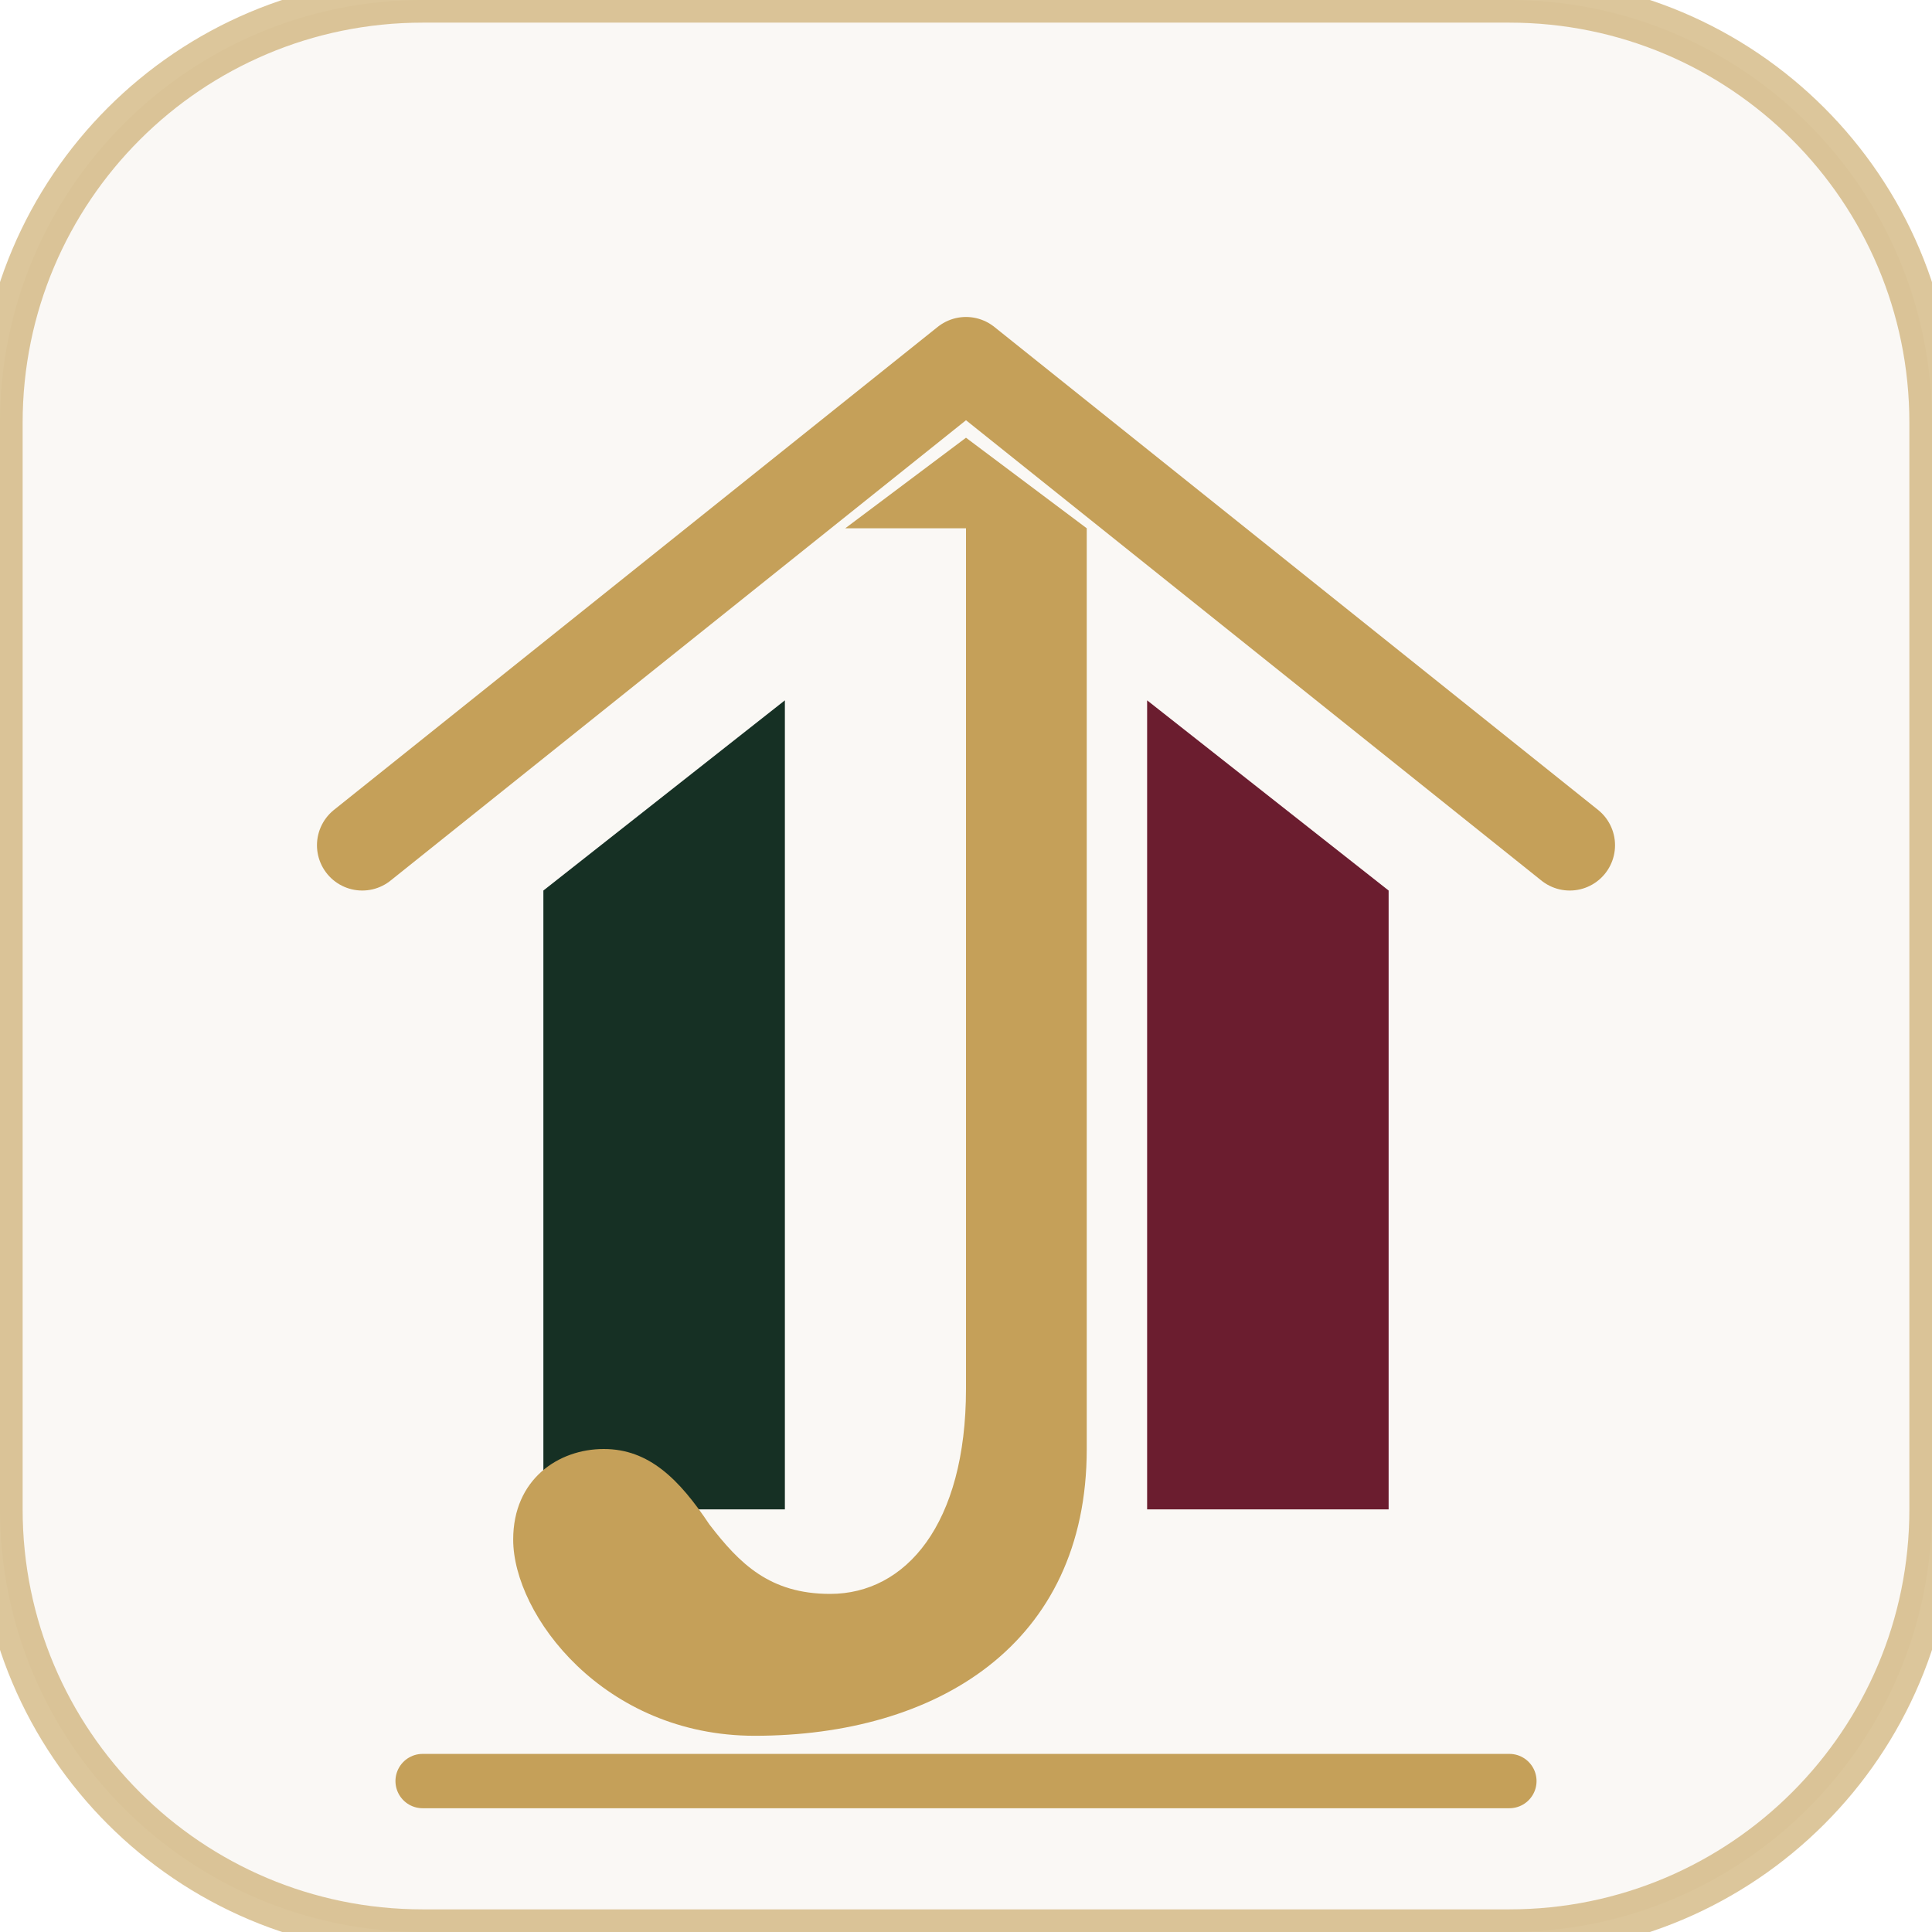
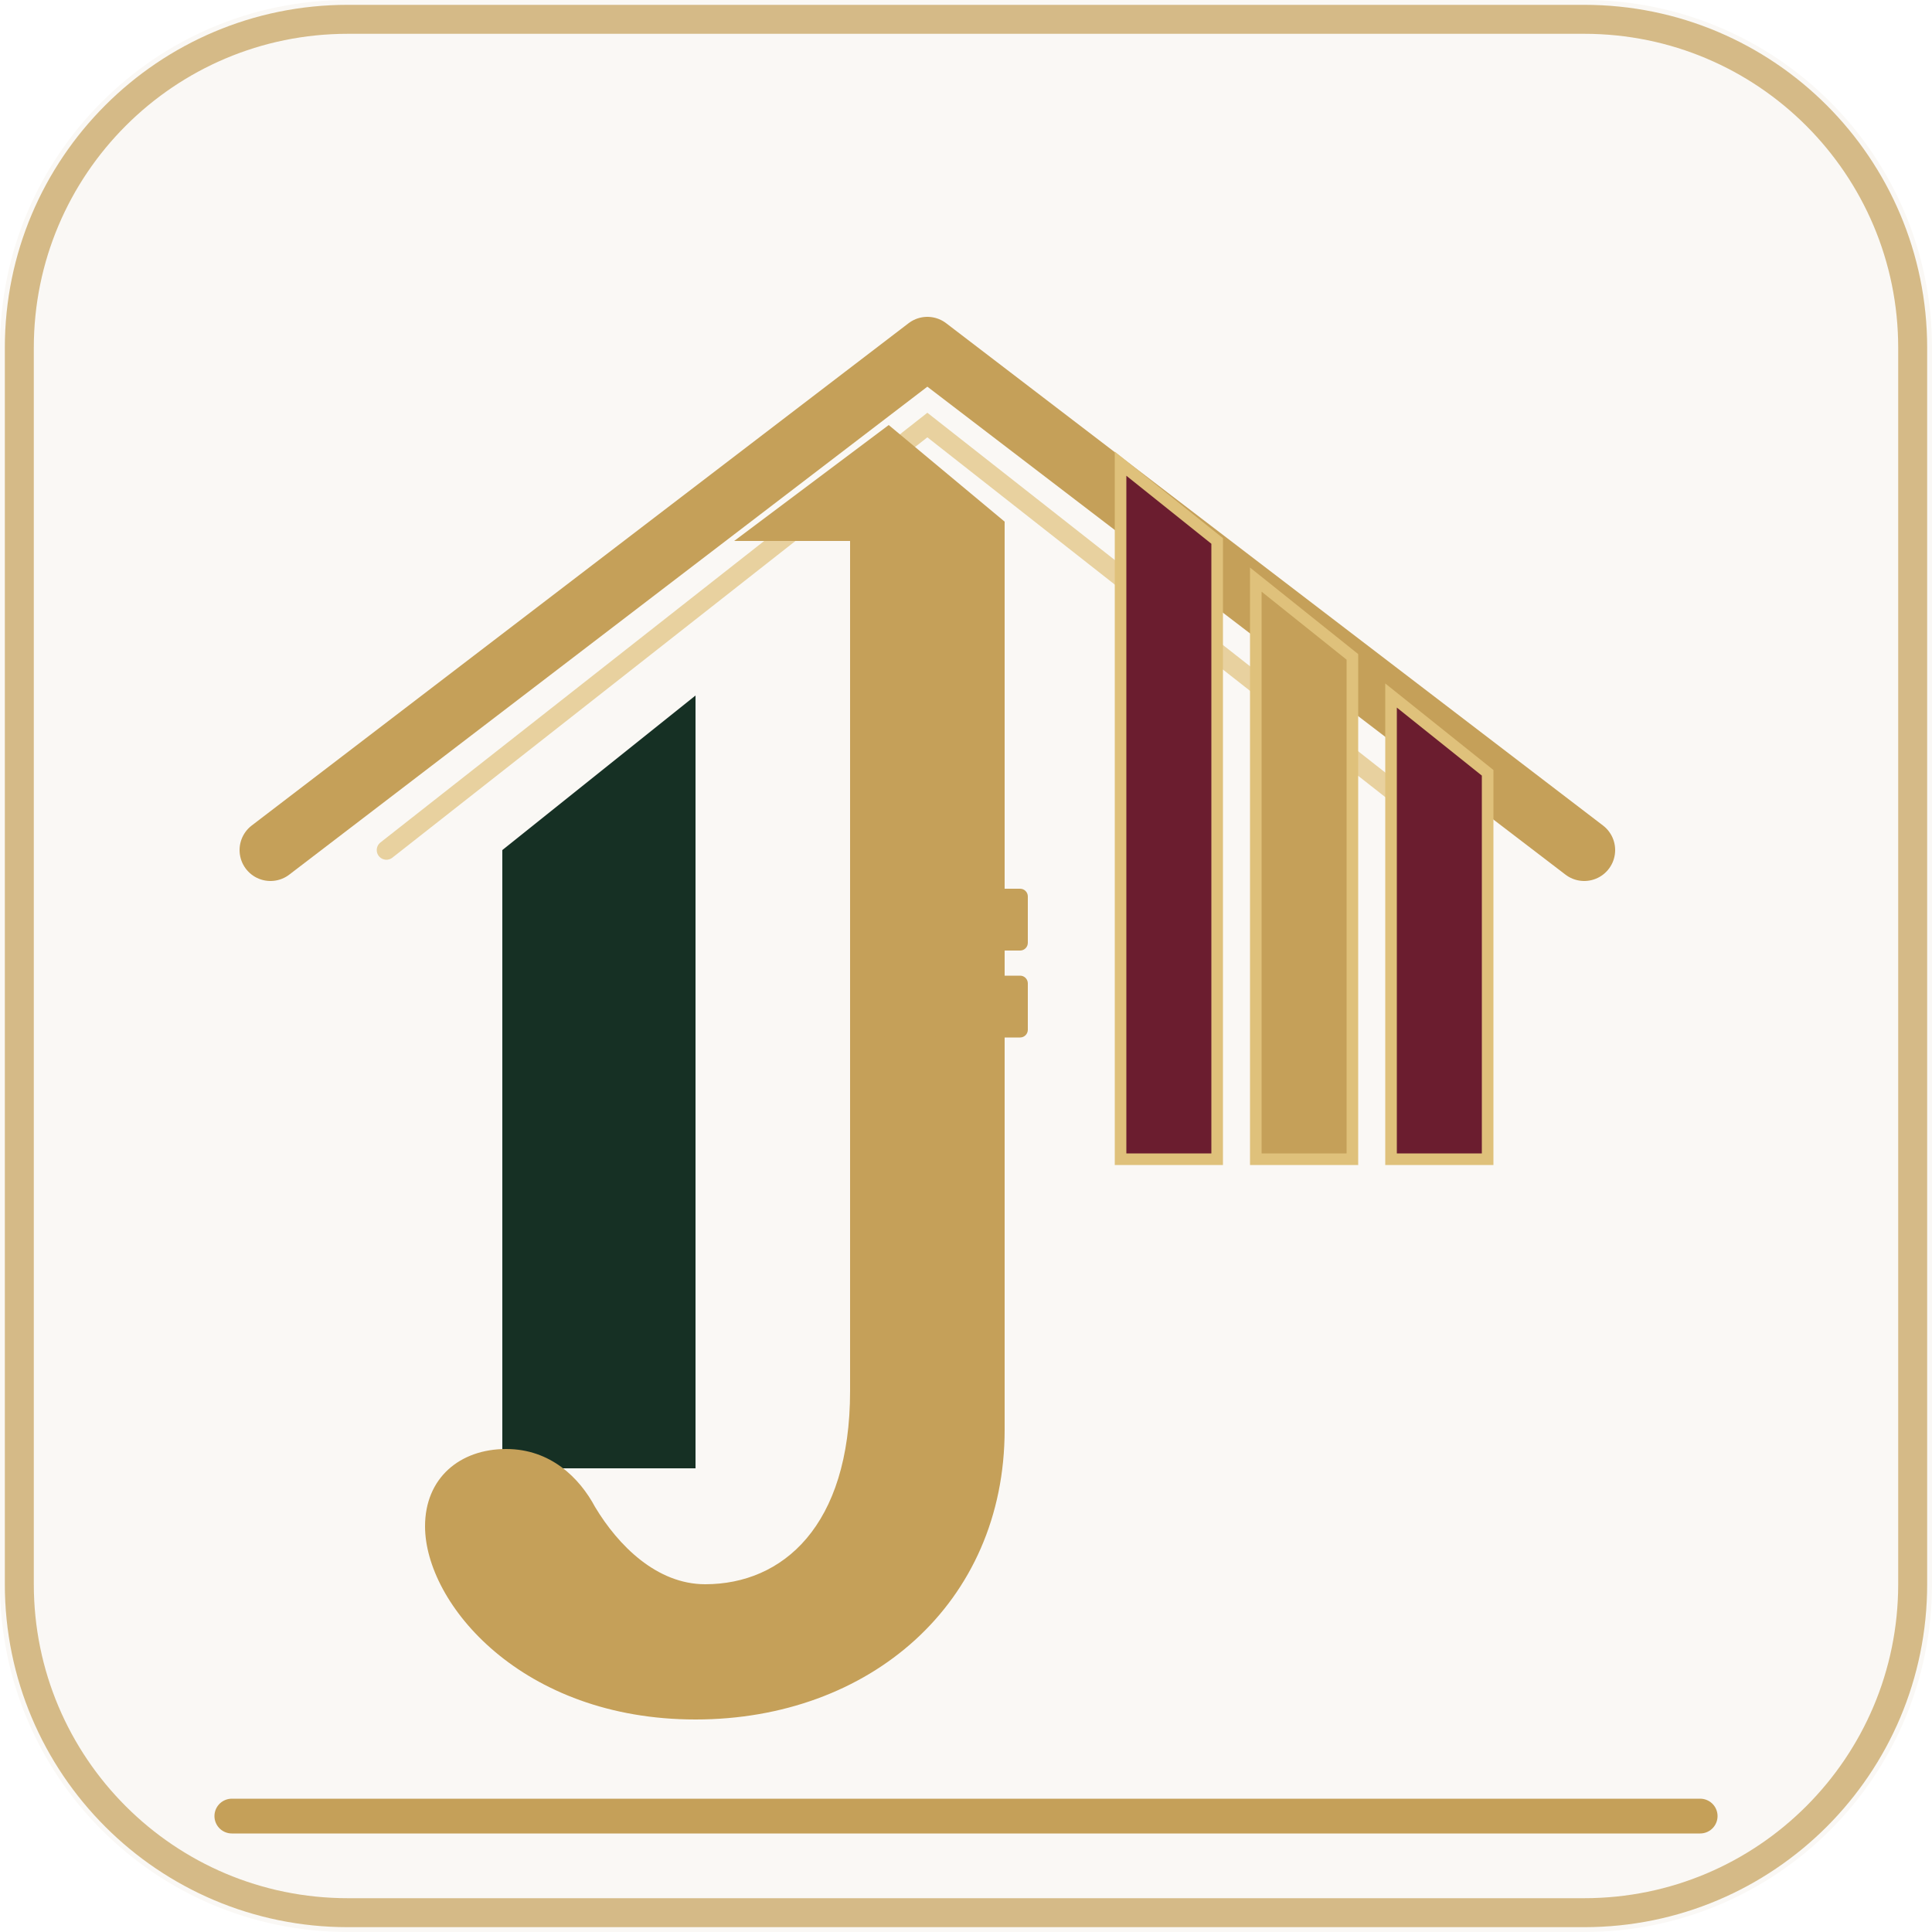
- <svg xmlns="http://www.w3.org/2000/svg" viewBox="0 0 64 64" fill="none">
-   <rect width="64" height="64" rx="14" fill="#faf8f5" />
-   <rect width="64" height="64" rx="14" stroke="#c5a059" stroke-width="1.5" fill="none" opacity="0.6" />
-   <path d="M12 28 L32 12 L52 28" stroke="#c5a059" stroke-width="3" stroke-linecap="round" stroke-linejoin="round" />
-   <path d="M18 29.5 L26 23.2 V50 H18 V29.5 Z" fill="#163024" />
-   <path d="M38 23.2 L46 29.5 V50 H38 V23.2 Z" fill="#6b1d2f" />
-   <path d="M28 17.5 L32 14.5 L36 17.5 V48 C36 54.5 31 57.5 25 57.5 C20 57.5 17 53.5 17 51 C17 49 18.5 48 20 48 C21.5 48 22.5 49 23.5 50.5 C24.5 51.8 25.5 52.8 27.5 52.8 C30 52.8 32 50.5 32 46 V17.5 Z" fill="#c5a059" />
-   <line x1="14" y1="59" x2="50" y2="59" stroke="#c5a059" stroke-width="1.8" stroke-linecap="round" />
+ <svg xmlns="http://www.w3.org/2000/svg" viewBox="0 0 100 100" fill="none" role="img" aria-labelledby="title">
+   <rect width="100" height="100" rx="18" fill="#faf8f5" />
+   <rect x="1" y="1" width="98" height="98" rx="17" stroke="#c5a059" stroke-width="1.5" opacity=".7" />
+   <path d="M14 44 48 18 82 44" stroke="#c5a059" stroke-width="3.2" stroke-linecap="round" stroke-linejoin="round" />
+   <path d="M20 44 48 22 76 44" stroke="#dfc17b" stroke-width="1" stroke-linecap="round" opacity=".7" />
+   <path d="M26 44 36 36V76H26V44Z" fill="#163024" />
+   <path d="M38 28 46 22 52 27V74c0 9-7 15-16 15-9 0-14-6-14-10 0-2.5 1.8-4 4.2-4 2.3 0 3.8 1.5 4.6 3 1.2 2 3.2 4 5.7 4 4 0 7.5-3 7.5-10V28Z" fill="#c5a059" />
+   <g fill="#c5a059">
+     <rect x="45.5" y="46" width="3.2" height="3.2" rx=".4" />
+     <rect x="50" y="46" width="3.2" height="3.2" rx=".4" />
+     <rect x="45.5" y="50.5" width="3.2" height="3.2" rx=".4" />
+     <rect x="50" y="50.5" width="3.2" height="3.2" rx=".4" />
+   </g>
+   <path d="M58 24 63 28V60H58V24Z" fill="#6b1d2f" stroke="#dfc17b" stroke-width=".6" />
+   <path d="M65 30 70 34V60H65V30Z" fill="#c5a059" stroke="#dfc17b" stroke-width=".6" />
+   <path d="M72 36 77 40V60H72V36Z" fill="#6b1d2f" stroke="#dfc17b" stroke-width=".6" />
+   <path d="M12 94H88" stroke="#c5a059" stroke-width="1.8" stroke-linecap="round" />
</svg>
